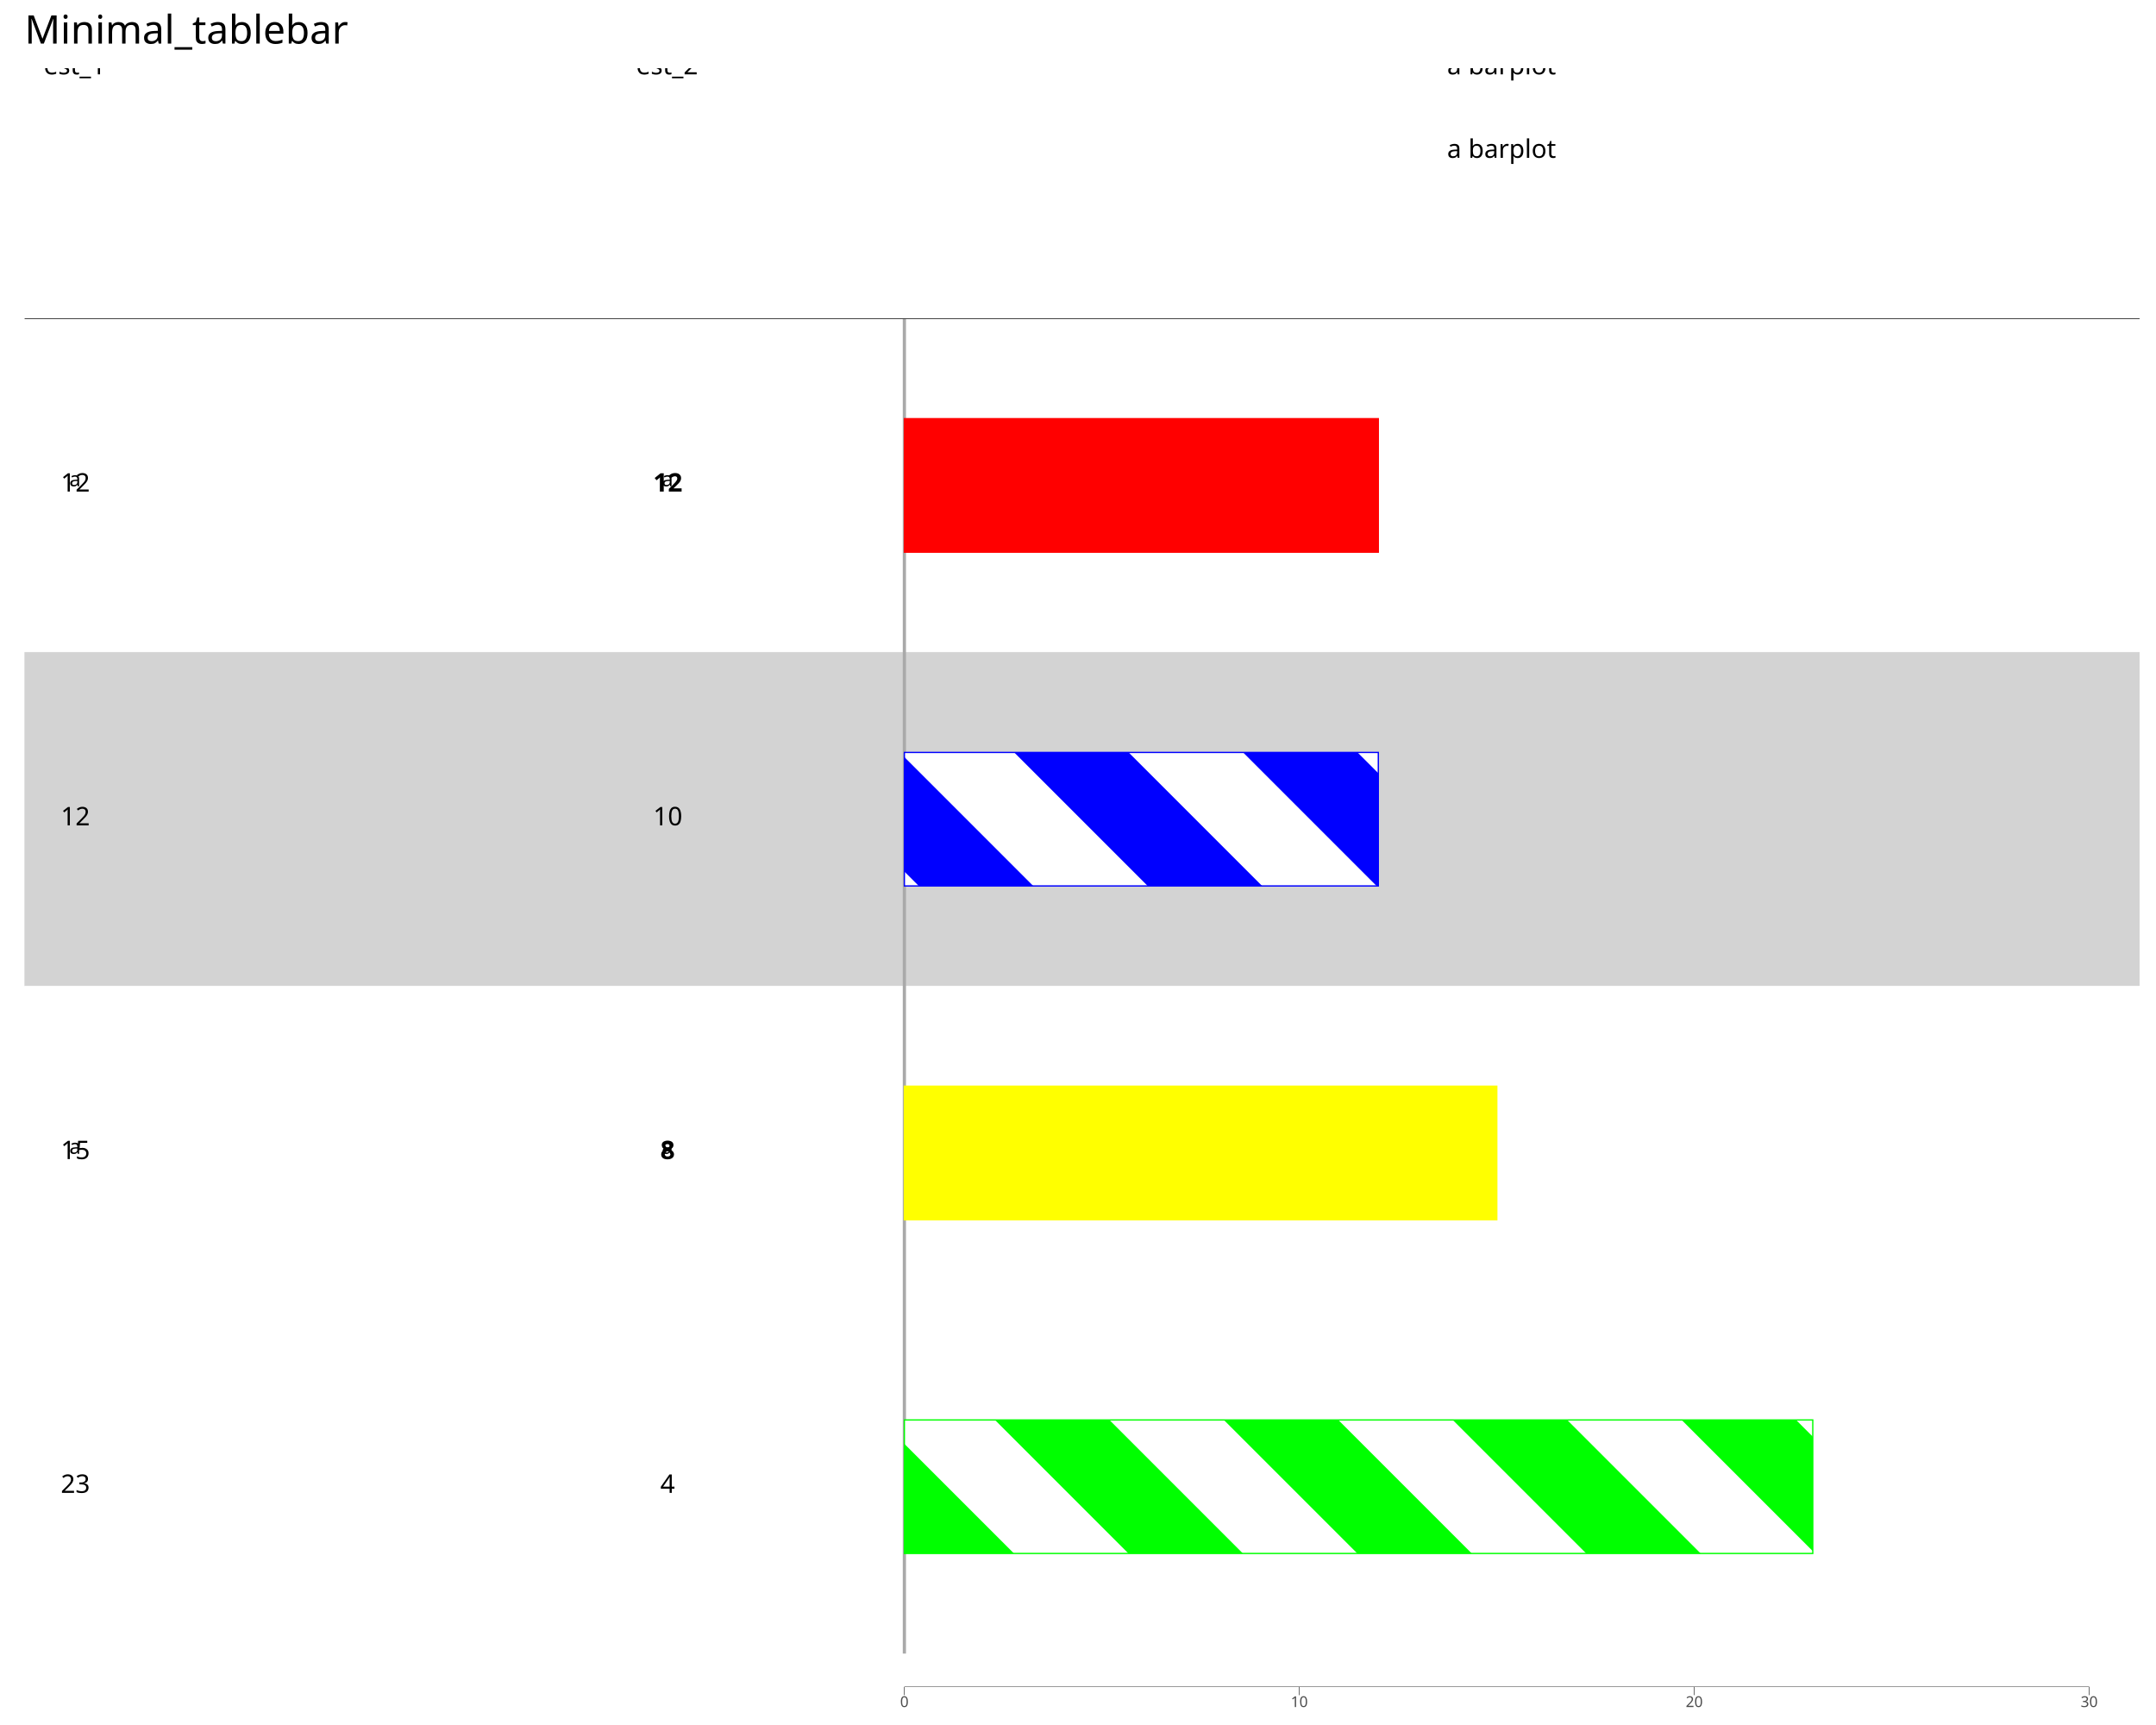
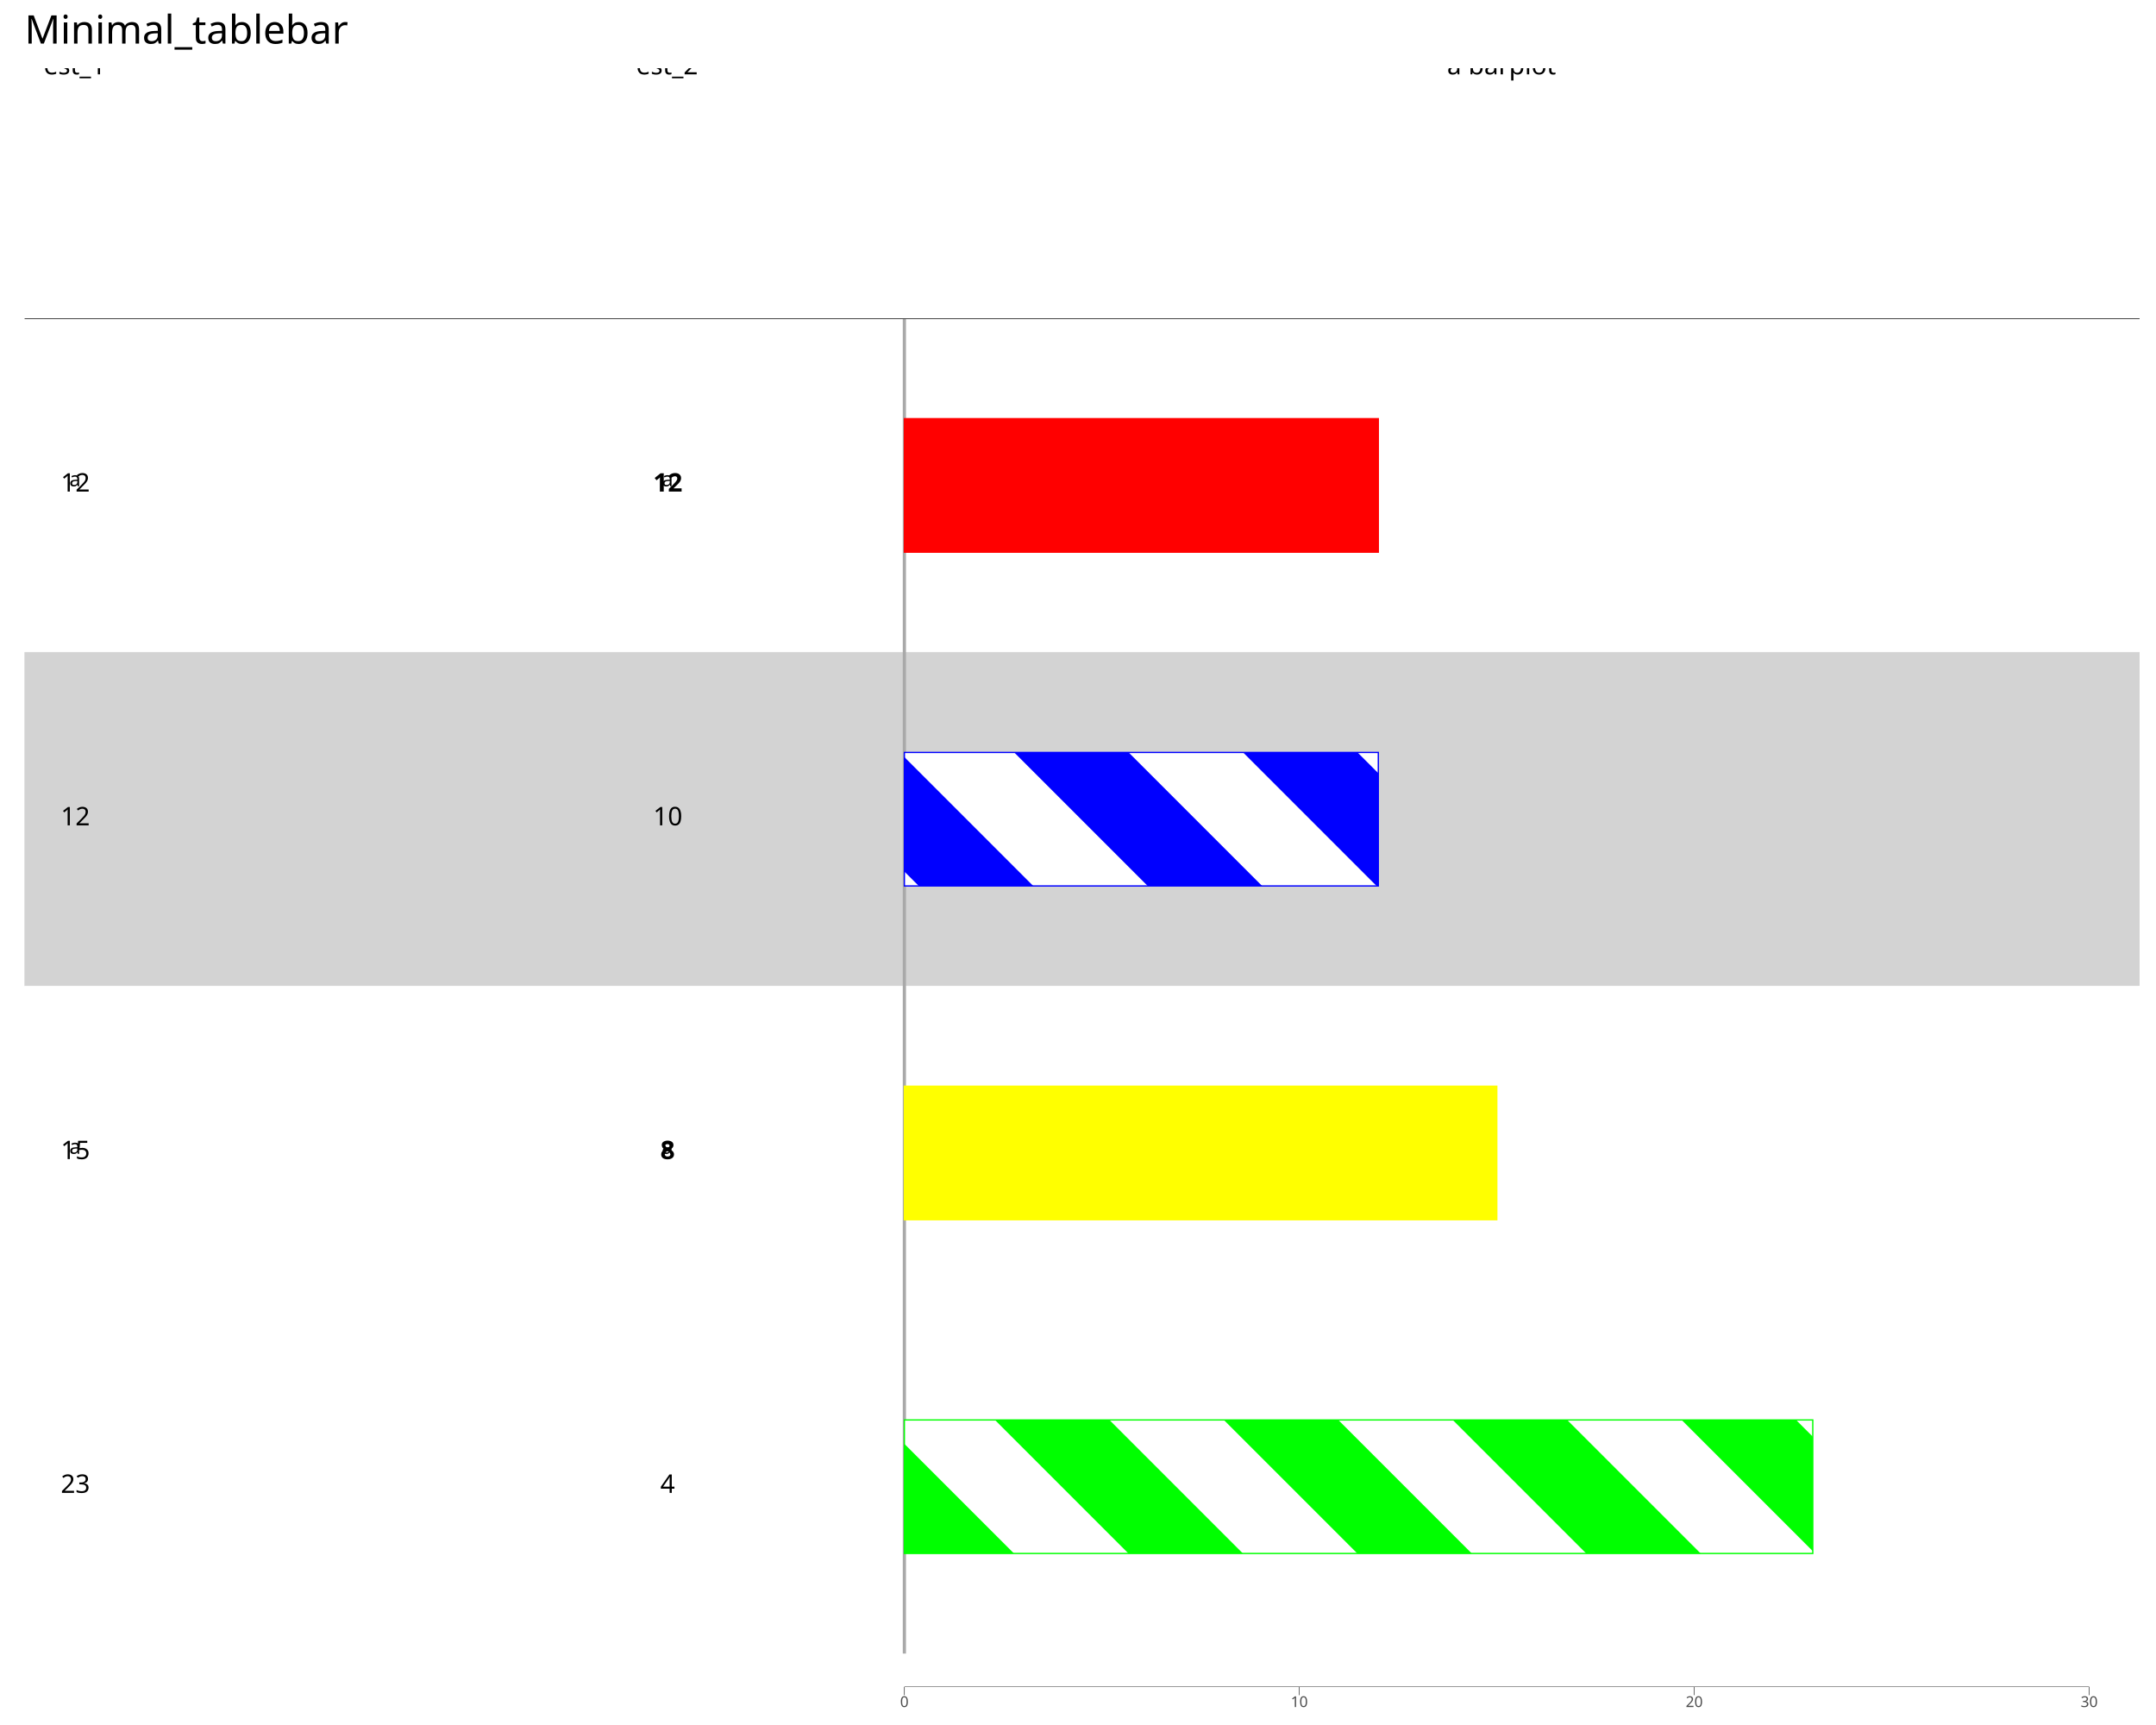
<svg xmlns="http://www.w3.org/2000/svg" class="svglite" data-engine-version="2.0" width="720.00pt" height="576.00pt" viewBox="0 0 720.00 576.00">
  <defs>
    <style type="text/css">
    .svglite line, .svglite polyline, .svglite polygon, .svglite path, .svglite rect, .svglite circle {
      fill: none;
      stroke: #000000;
      stroke-linecap: round;
      stroke-linejoin: round;
      stroke-miterlimit: 10.00;
    }
  </style>
  </defs>
  <rect width="100%" height="100%" style="stroke: none; fill: #FFFFFF;" />
  <defs>
    <clipPath id="cpMC4wMHw3MjAuMDB8MC4wMHw1NzYuMDA=">
      <rect x="0.00" y="0.00" width="720.00" height="576.00" />
    </clipPath>
  </defs>
  <g clip-path="url(#cpMC4wMHw3MjAuMDB8MC4wMHw1NzYuMDA=)">
    <rect x="0.00" y="0.00" width="720.00" height="576.00" style="stroke-width: 1.07; stroke: #FFFFFF; fill: #FFFFFF;" />
  </g>
  <defs>
    <clipPath id="cpOC4yMnw3MTQuNTJ8MjIuNzh8NTYzLjMw">
      <rect x="8.22" y="22.78" width="706.30" height="540.52" />
    </clipPath>
  </defs>
  <g clip-path="url(#cpOC4yMnw3MTQuNTJ8MjIuNzh8NTYzLjMw)">
    <rect x="8.22" y="22.78" width="706.30" height="540.52" style="stroke-width: 1.07; stroke: none; fill: #FFFFFF;" />
    <rect x="8.22" y="106.37" width="706.30" height="111.45" style="stroke-width: 0.21; stroke: #FFFFFF; stroke-linecap: butt; stroke-linejoin: miter; fill: #FFFFFF;" />
    <rect x="8.22" y="217.82" width="706.30" height="111.45" style="stroke-width: 0.21; stroke: #D3D3D3; stroke-linecap: butt; stroke-linejoin: miter; fill: #D3D3D3;" />
    <rect x="8.22" y="329.26" width="706.30" height="111.45" style="stroke-width: 0.21; stroke: #FFFFFF; stroke-linecap: butt; stroke-linejoin: miter; fill: #FFFFFF;" />
    <rect x="8.22" y="440.71" width="706.30" height="111.45" style="stroke-width: 0.21; stroke: #FFFFFF; stroke-linecap: butt; stroke-linejoin: miter; fill: #FFFFFF;" />
    <line x1="302.02" y1="552.16" x2="302.02" y2="22.78" style="stroke-width: 1.07; stroke: #A9A9A9; stroke-linecap: butt;" />
    <rect x="8.22" y="22.78" width="706.30" height="83.59" style="stroke-width: 1.07; stroke: none; stroke-linecap: butt; stroke-linejoin: miter; fill: #FFFFFF;" />
    <rect x="8.22" y="22.78" width="706.30" height="83.59" style="stroke-width: 1.07; stroke: none; stroke-linecap: butt; stroke-linejoin: miter; fill: #FFFFFF;" />
    <rect x="8.22" y="22.78" width="706.30" height="83.59" style="stroke-width: 1.07; stroke: none; stroke-linecap: butt; stroke-linejoin: miter; fill: #FFFFFF;" />
    <rect x="8.22" y="22.78" width="706.30" height="83.59" style="stroke-width: 1.07; stroke: none; stroke-linecap: butt; stroke-linejoin: miter; fill: #FFFFFF;" />
    <line x1="8.22" y1="106.37" x2="714.52" y2="106.37" style="stroke-width: 0.21; stroke-linecap: butt;" />
    <line x1="302.02" y1="563.30" x2="697.70" y2="563.30" style="stroke-width: 0.21; stroke-linecap: butt;" />
    <rect x="302.02" y="139.80" width="158.27" height="44.58" style="stroke-width: 0.43; stroke: none; stroke-linecap: square; stroke-linejoin: miter; fill: #FF0000;" />
    <rect x="302.02" y="251.25" width="158.27" height="44.58" style="stroke-width: 0.43; stroke: none; stroke-linecap: square; stroke-linejoin: miter; fill: #0000FF;" />
    <rect x="302.02" y="362.70" width="197.84" height="44.58" style="stroke-width: 0.43; stroke: none; stroke-linecap: square; stroke-linejoin: miter; fill: #FFFF00;" />
    <rect x="302.02" y="474.14" width="303.36" height="44.58" style="stroke-width: 0.43; stroke: none; stroke-linecap: square; stroke-linejoin: miter; fill: #00FF00;" />
    <polygon points="306.83,295.83 302.02,295.83 302.02,291.02 306.83,295.83 " style="stroke-width: 1.07; stroke: none; stroke-linecap: square; fill: #FFFFFF;" />
    <polygon points="383.27,295.83 345.05,295.83 302.02,252.80 302.02,251.25 338.69,251.25 383.27,295.83 " style="stroke-width: 1.07; stroke: none; stroke-linecap: square; fill: #FFFFFF;" />
    <polygon points="459.71,295.83 421.49,295.83 376.91,251.25 415.13,251.25 459.71,295.83 " style="stroke-width: 1.07; stroke: none; stroke-linecap: square; fill: #FFFFFF;" />
    <polygon points="453.35,251.25 460.29,251.25 460.29,258.19 453.35,251.25 " style="stroke-width: 1.07; stroke: none; stroke-linecap: square; fill: #FFFFFF;" />
    <polygon points="376.84,518.72 338.62,518.72 302.02,482.12 302.02,474.14 332.26,474.14 376.84,518.72 " style="stroke-width: 1.07; stroke: none; stroke-linecap: square; fill: #FFFFFF;" />
    <polygon points="453.28,518.72 415.06,518.72 370.48,474.14 408.70,474.14 453.28,518.72 " style="stroke-width: 1.07; stroke: none; stroke-linecap: square; fill: #FFFFFF;" />
    <polygon points="529.72,518.72 491.50,518.72 446.92,474.14 485.14,474.14 529.72,518.72 " style="stroke-width: 1.07; stroke: none; stroke-linecap: square; fill: #FFFFFF;" />
    <polygon points="605.38,517.94 605.38,518.72 567.94,518.72 523.36,474.14 561.58,474.14 605.38,517.94 " style="stroke-width: 1.07; stroke: none; stroke-linecap: square; fill: #FFFFFF;" />
    <polygon points="599.80,474.14 605.38,474.14 605.38,479.72 599.80,474.14 " style="stroke-width: 1.07; stroke: none; stroke-linecap: square; fill: #FFFFFF;" />
    <rect x="302.02" y="139.80" width="158.27" height="44.58" style="stroke-width: 0.43; stroke: #FF0000; stroke-linecap: square; stroke-linejoin: miter;" />
    <rect x="302.02" y="251.25" width="158.27" height="44.58" style="stroke-width: 0.43; stroke: #0000FF; stroke-linecap: square; stroke-linejoin: miter;" />
    <rect x="302.02" y="362.70" width="197.84" height="44.58" style="stroke-width: 0.43; stroke: #FFFF00; stroke-linecap: square; stroke-linejoin: miter;" />
    <rect x="302.02" y="474.14" width="303.36" height="44.58" style="stroke-width: 0.43; stroke: #00FF00; stroke-linecap: square; stroke-linejoin: miter;" />
-     <text x="483.25" y="52.70" style="font-size: 8.54px; font-family: sans;" textLength="4.75px" lengthAdjust="spacingAndGlyphs">a</text>
-     <text x="490.37" y="52.70" style="font-size: 8.54px; font-family: sans;" textLength="26.10px" lengthAdjust="spacingAndGlyphs">barplot</text>
    <text x="483.25" y="24.83" style="font-size: 8.54px; font-family: sans;" textLength="4.75px" lengthAdjust="spacingAndGlyphs">a</text>
    <text x="490.37" y="24.83" style="font-size: 8.54px; font-family: sans;" textLength="26.10px" lengthAdjust="spacingAndGlyphs">barplot</text>
    <text x="218.13" y="164.14" style="font-size: 8.54px; font-weight: bold; font-family: sans;" textLength="9.50px" lengthAdjust="spacingAndGlyphs">12</text>
    <text x="218.13" y="275.59" style="font-size: 8.54px; font-family: sans;" textLength="9.50px" lengthAdjust="spacingAndGlyphs">10</text>
    <text x="220.51" y="387.04" style="font-size: 8.54px; font-weight: bold; font-family: sans;" textLength="4.75px" lengthAdjust="spacingAndGlyphs">8</text>
    <text x="220.51" y="498.48" style="font-size: 8.54px; font-family: sans;" textLength="4.75px" lengthAdjust="spacingAndGlyphs">4</text>
    <text x="220.98" y="162.38" style="font-size: 6.83px; font-family: sans;" textLength="3.80px" lengthAdjust="spacingAndGlyphs">a</text>
    <text x="220.98" y="385.28" style="font-size: 6.83px; font-family: sans;" textLength="3.80px" lengthAdjust="spacingAndGlyphs">a</text>
    <text x="212.44" y="24.83" style="font-size: 8.54px; font-family: sans;" textLength="20.89px" lengthAdjust="spacingAndGlyphs">est_2</text>
    <text x="20.29" y="164.14" style="font-size: 8.54px; font-family: sans;" textLength="9.50px" lengthAdjust="spacingAndGlyphs">12</text>
    <text x="20.29" y="275.59" style="font-size: 8.54px; font-family: sans;" textLength="9.50px" lengthAdjust="spacingAndGlyphs">12</text>
    <text x="20.29" y="387.04" style="font-size: 8.54px; font-family: sans;" textLength="9.50px" lengthAdjust="spacingAndGlyphs">15</text>
    <text x="20.29" y="498.48" style="font-size: 8.54px; font-family: sans;" textLength="9.50px" lengthAdjust="spacingAndGlyphs">23</text>
    <text x="23.14" y="162.38" style="font-size: 6.83px; font-family: sans;" textLength="3.80px" lengthAdjust="spacingAndGlyphs">a</text>
    <text x="23.14" y="385.28" style="font-size: 6.83px; font-family: sans;" textLength="3.80px" lengthAdjust="spacingAndGlyphs">a</text>
    <text x="14.59" y="24.83" style="font-size: 8.54px; font-family: sans;" textLength="20.89px" lengthAdjust="spacingAndGlyphs">est_1</text>
  </g>
  <g clip-path="url(#cpMC4wMHw3MjAuMDB8MC4wMHw1NzYuMDA=)">
    <polyline points="302.02,566.04 302.02,563.30 " style="stroke-width: 0.21; stroke: #333333; stroke-linecap: butt;" />
    <polyline points="433.91,566.04 433.91,563.30 " style="stroke-width: 0.21; stroke: #333333; stroke-linecap: butt;" />
    <polyline points="565.81,566.04 565.81,563.30 " style="stroke-width: 0.21; stroke: #333333; stroke-linecap: butt;" />
    <polyline points="697.70,566.04 697.70,563.30 " style="stroke-width: 0.21; stroke: #333333; stroke-linecap: butt;" />
    <text x="302.02" y="570.00" text-anchor="middle" style="font-size: 5.00px; fill: #4D4D4D; font-family: sans;" textLength="2.78px" lengthAdjust="spacingAndGlyphs">0</text>
    <text x="433.91" y="570.00" text-anchor="middle" style="font-size: 5.00px; fill: #4D4D4D; font-family: sans;" textLength="5.56px" lengthAdjust="spacingAndGlyphs">10</text>
    <text x="565.81" y="570.00" text-anchor="middle" style="font-size: 5.00px; fill: #4D4D4D; font-family: sans;" textLength="5.56px" lengthAdjust="spacingAndGlyphs">20</text>
    <text x="697.70" y="570.00" text-anchor="middle" style="font-size: 5.00px; fill: #4D4D4D; font-family: sans;" textLength="5.56px" lengthAdjust="spacingAndGlyphs">30</text>
    <text x="8.22" y="14.56" style="font-size: 13.20px; font-family: sans;" textLength="100.52px" lengthAdjust="spacingAndGlyphs">Minimal_tablebar</text>
  </g>
</svg>
